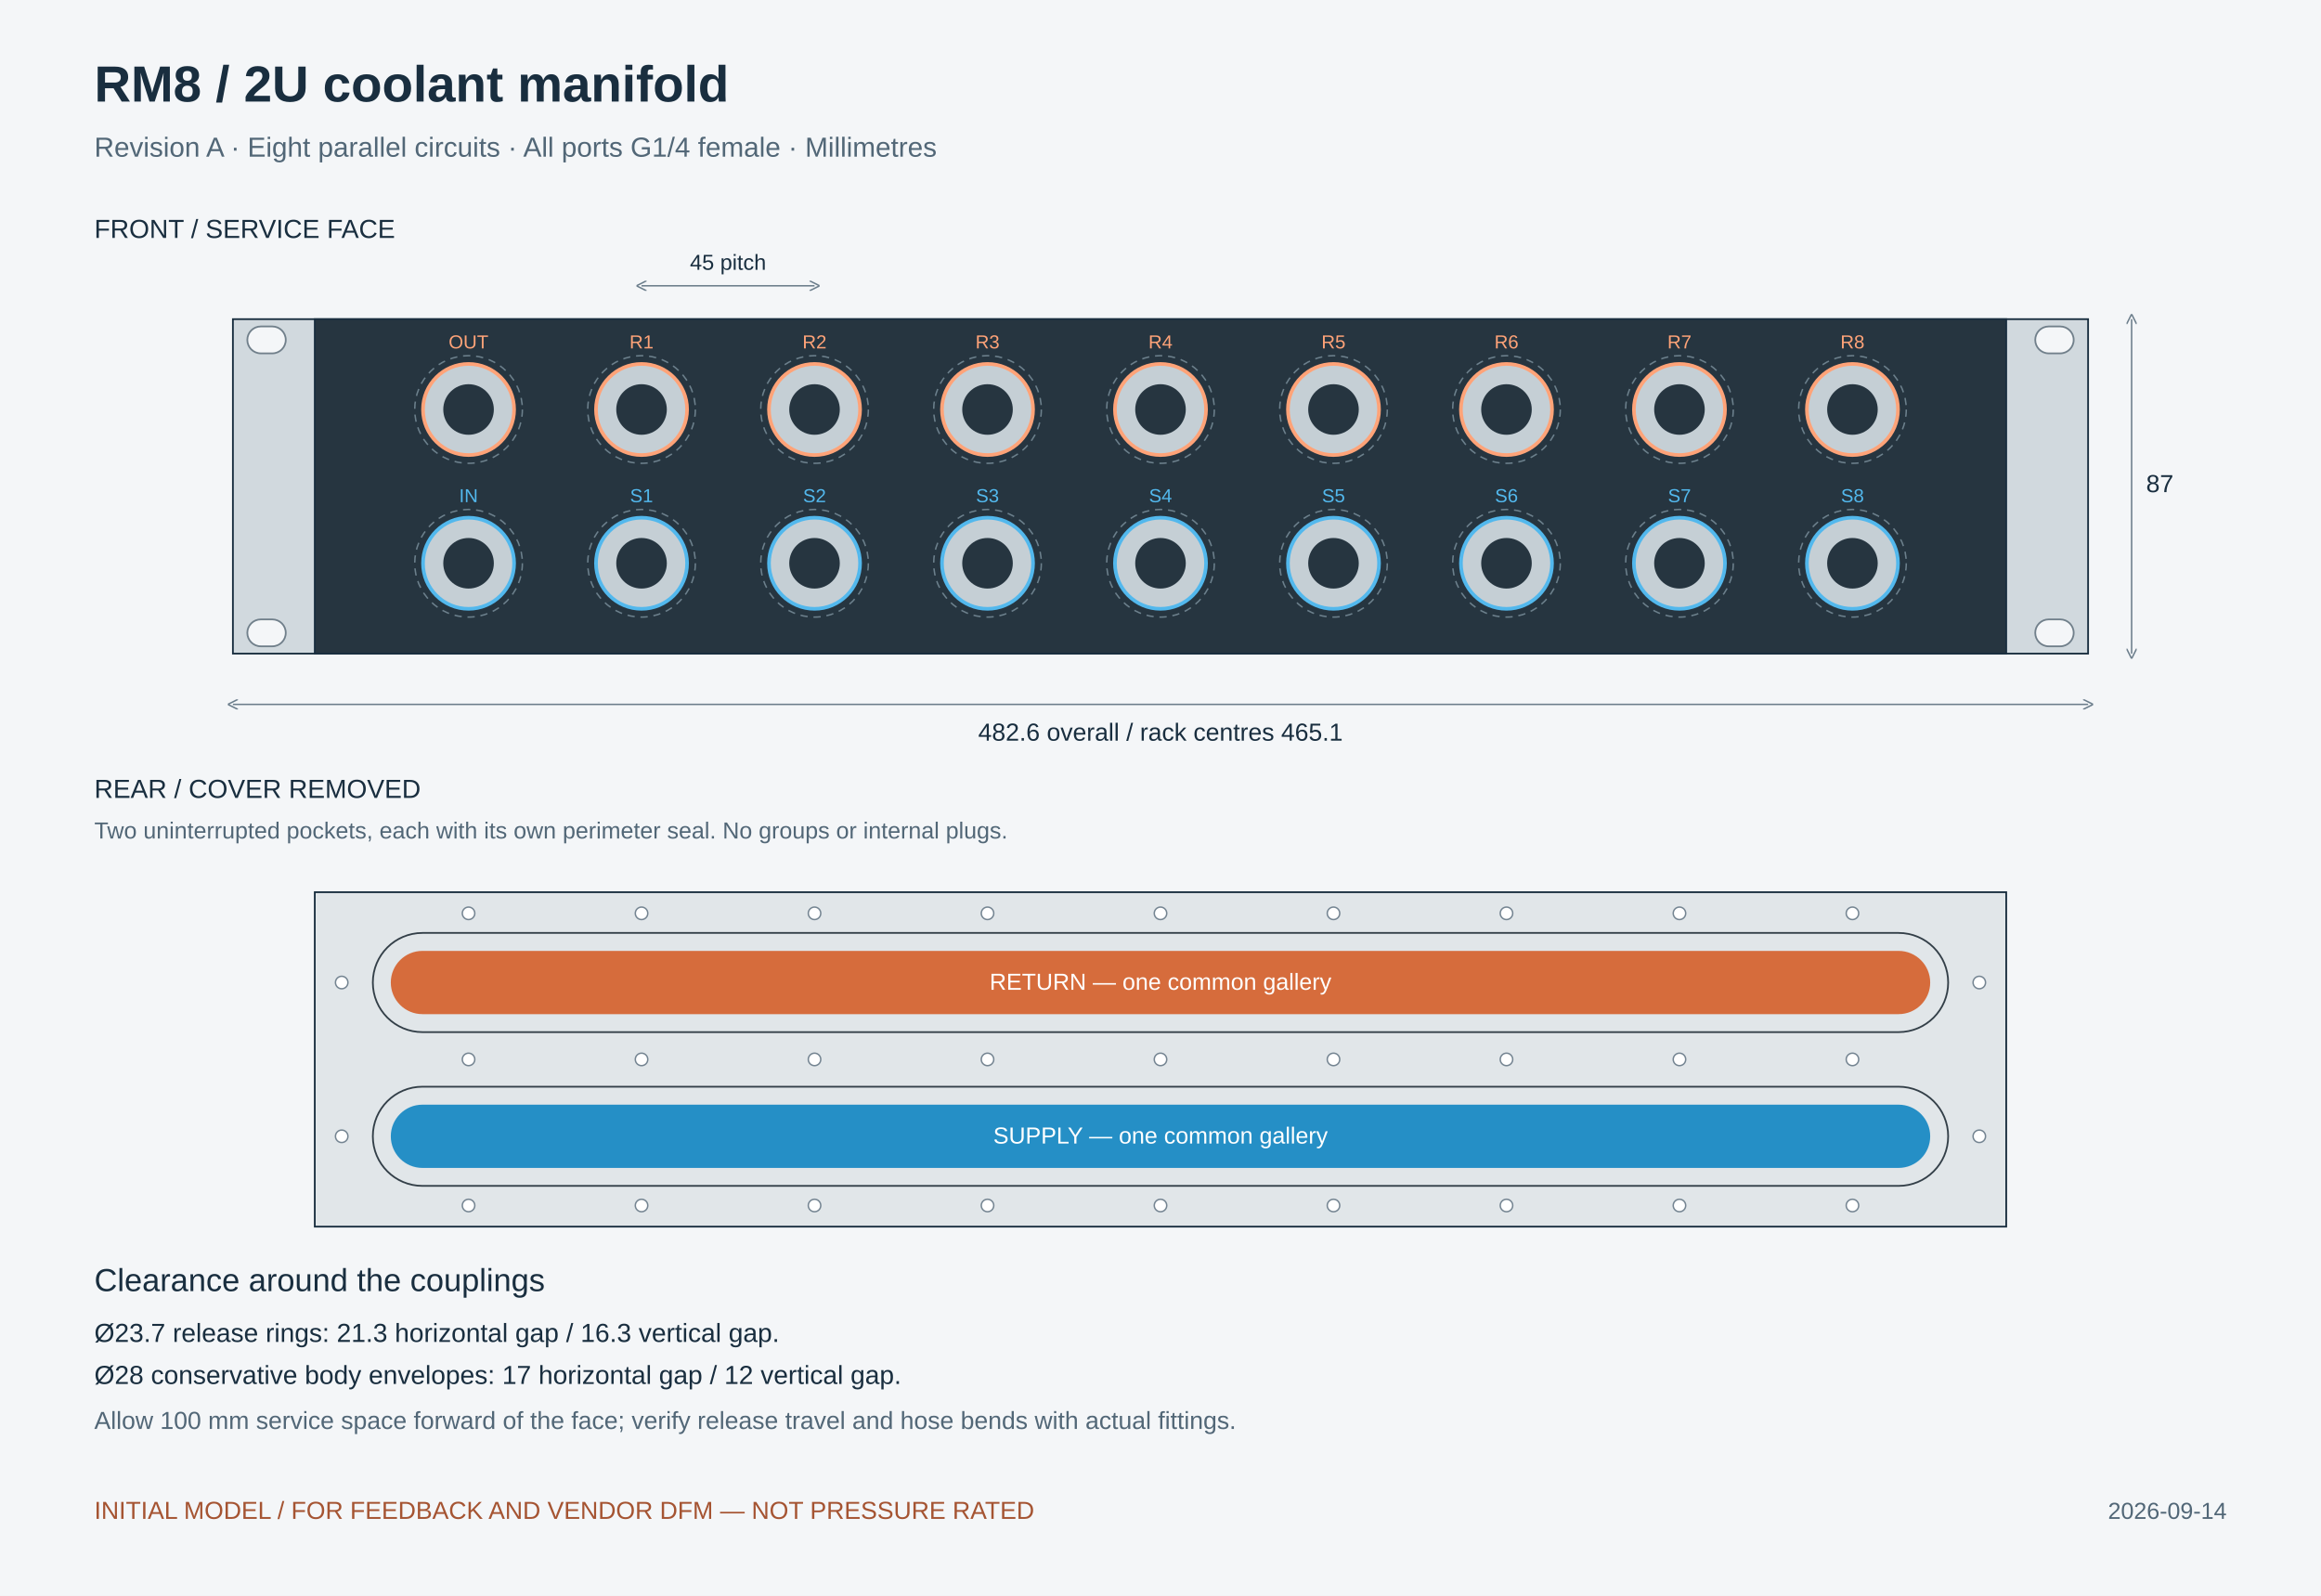
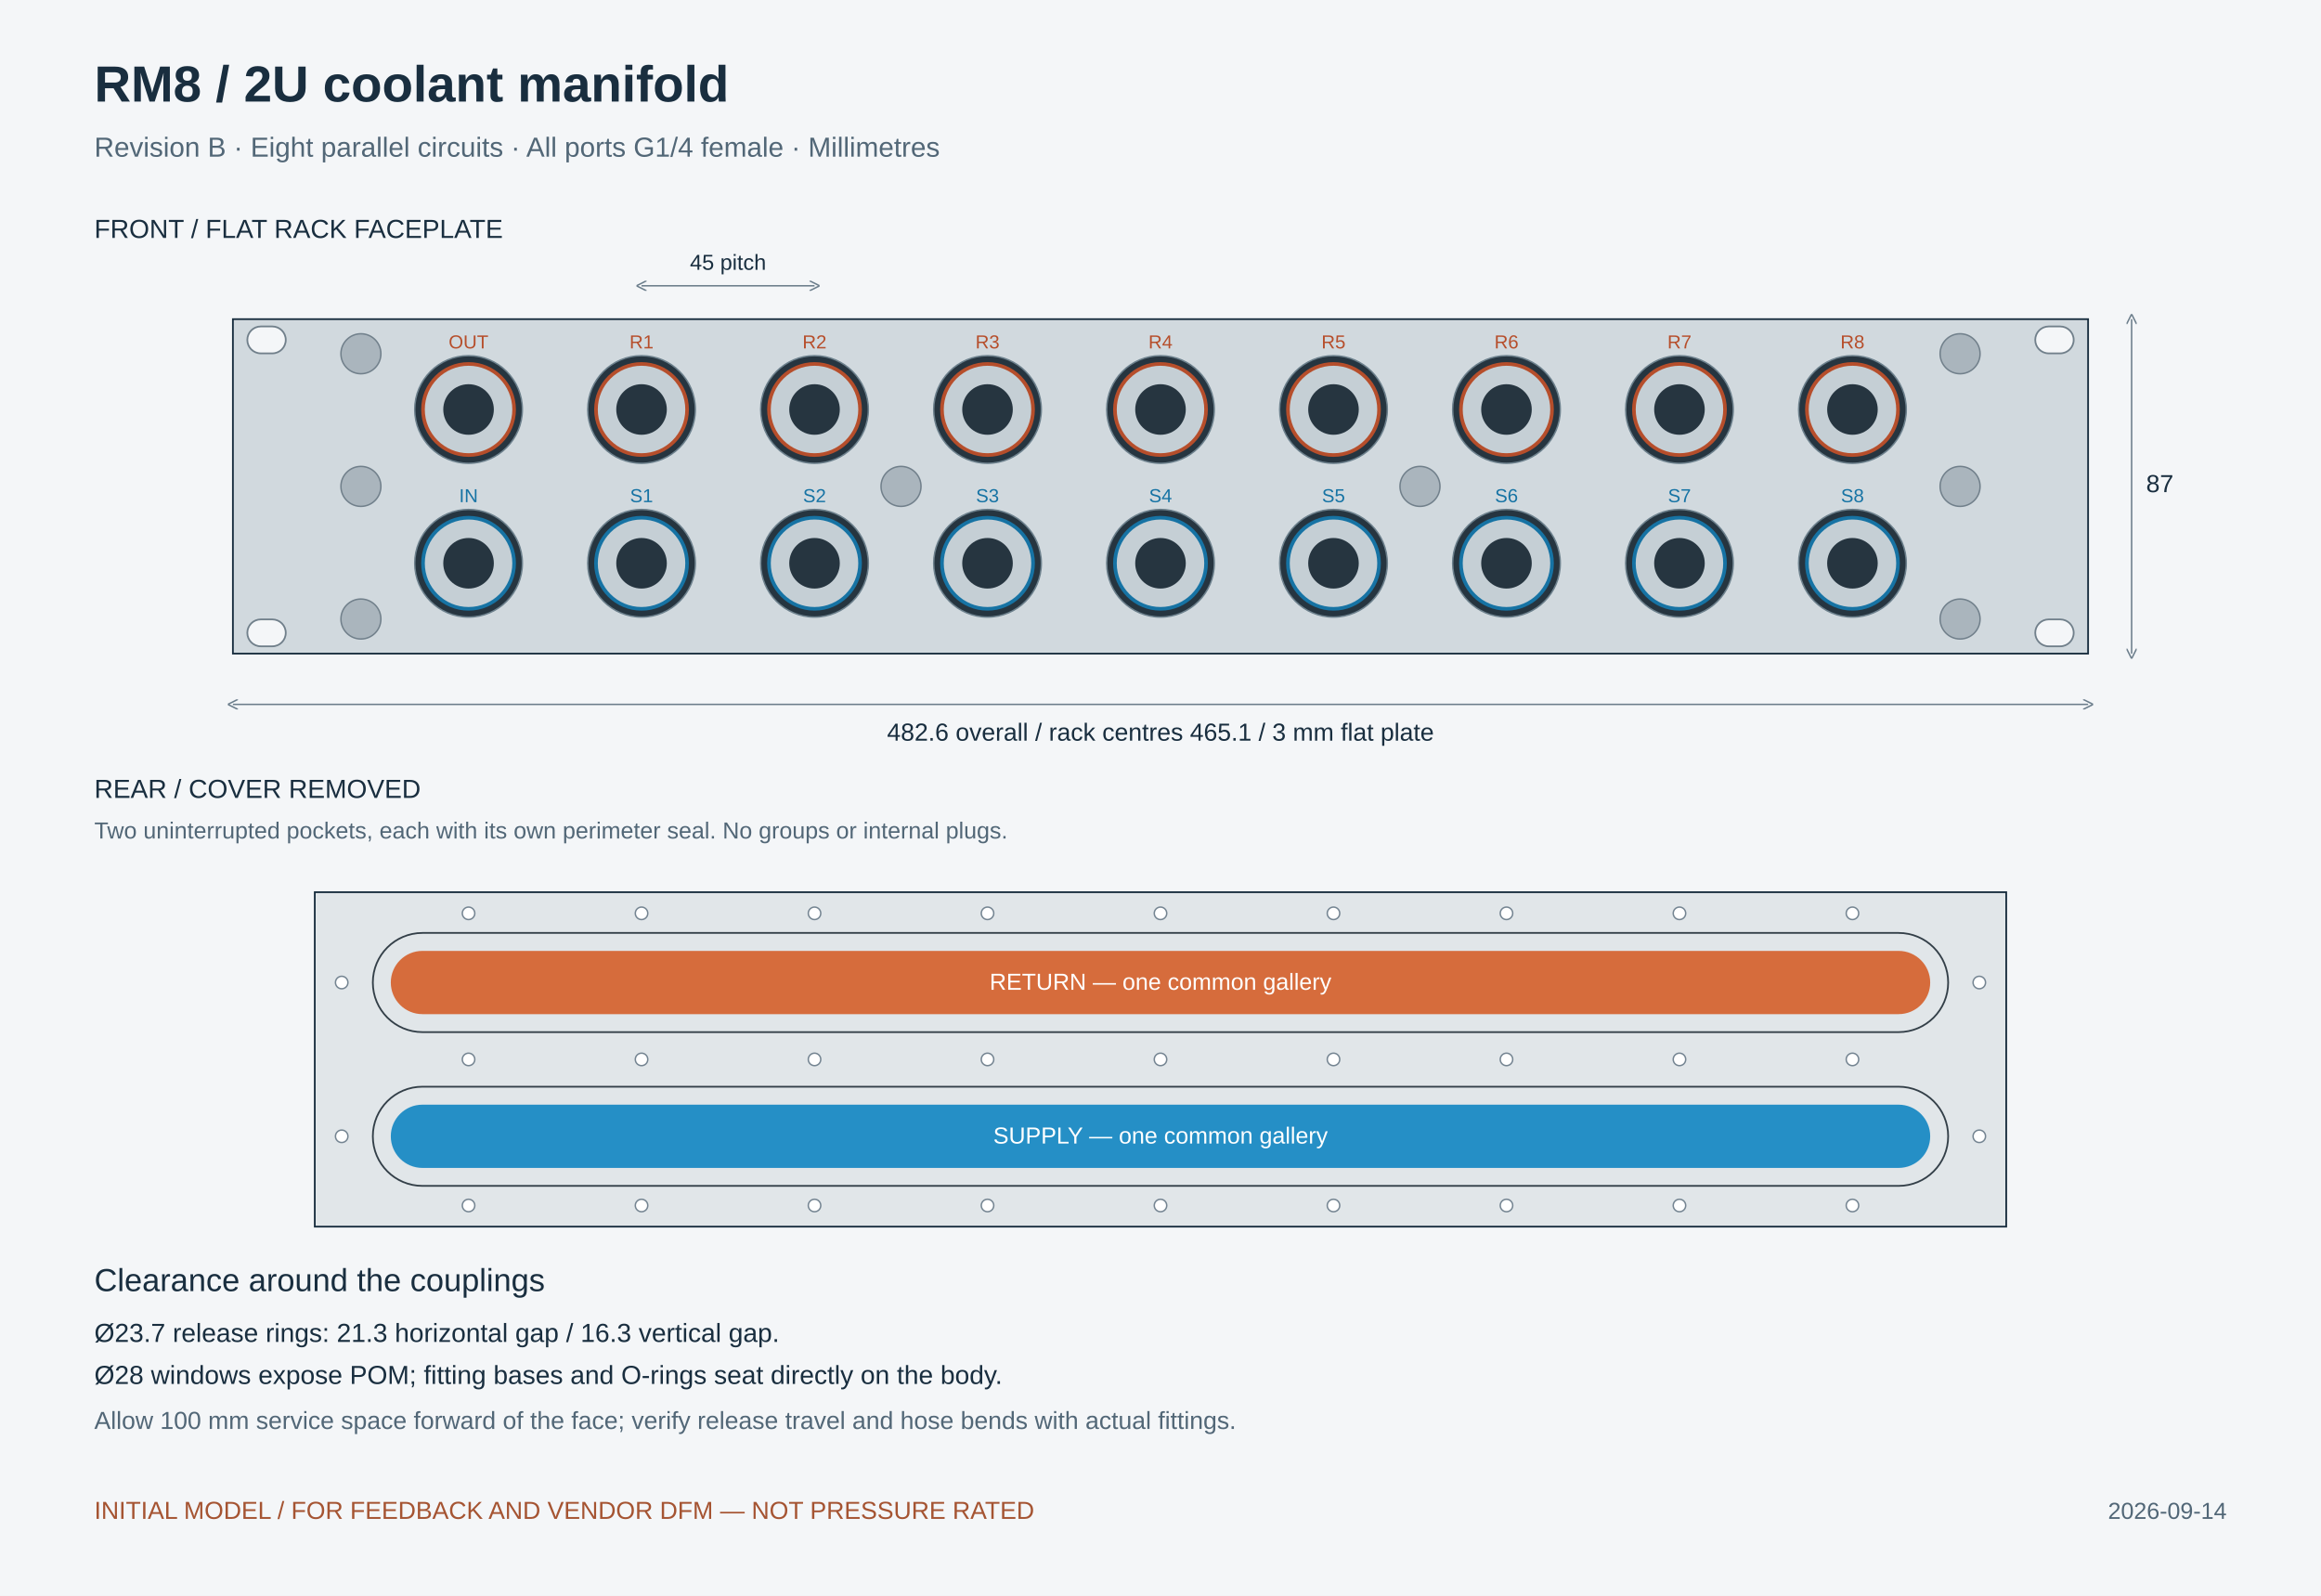
<svg xmlns="http://www.w3.org/2000/svg" width="1600" height="1100" viewBox="0 0 1600 1100">
  <defs>
    <marker id="arrow" markerWidth="7" markerHeight="7" refX="3.5" refY="3.5" orient="auto-start-reverse">
      <path d="M0 0 L7 3.5 L0 7" fill="none" stroke="#6b7d8b" />
    </marker>
  </defs>
  <rect width="1600" height="1100" fill="#f4f6f8" />
  <g font-family="Arial,sans-serif" fill="#192e3f">
    <text x="65" y="70" font-size="35" font-weight="bold">RM8 / 2U coolant manifold</text>
-     <text x="65" y="108" font-size="19" fill="#526777">Revision A · Eight parallel circuits · All ports G1/4 female · Millimetres</text>
-     <text x="65" y="164" font-size="18" fill="#192e3f" text-anchor="start">FRONT / SERVICE FACE</text>
+     <text x="65" y="108" font-size="19" fill="#526777">Revision B · Eight parallel circuits · All ports G1/4 female · Millimetres</text>
+     <text x="65" y="164" font-size="18" fill="#192e3f" text-anchor="start">FRONT / FLAT RACK FACEPLATE</text>
    <rect x="160.555" y="220" width="1278.89" height="230.55" rx="0" fill="#d1d9de" stroke="#192e3f" stroke-width="1.2" />
-     <rect x="217.0" y="220" width="1166.0" height="230.55" rx="0" fill="#263540" stroke="#192e3f" stroke-width="1.2" />
-     <circle cx="323.0" cy="388.275" r="37.1" fill="none" stroke="#6c808c" stroke-dasharray="5 4" />
-     <circle cx="323.0" cy="388.275" r="31.402" fill="#c5cfd5" stroke="#52b8ed" stroke-width="2.5" />
+     <circle cx="323.0" cy="388.275" r="37.1" fill="#263540" stroke="#6c808c" />
+     <circle cx="323.0" cy="388.275" r="31.402" fill="#c5cfd5" stroke="#1673a4" stroke-width="2.5" />
    <circle cx="323.0" cy="388.275" r="17.433" fill="#263540" />
-     <text x="323.0" y="346.175" font-size="13" fill="#52b8ed" text-anchor="middle">IN</text>
-     <circle cx="442.25" cy="388.275" r="37.1" fill="none" stroke="#6c808c" stroke-dasharray="5 4" />
-     <circle cx="442.25" cy="388.275" r="31.402" fill="#c5cfd5" stroke="#52b8ed" stroke-width="2.5" />
+     <text x="323.0" y="346.175" font-size="13" fill="#1673a4" text-anchor="middle">IN</text>
+     <circle cx="442.25" cy="388.275" r="37.1" fill="#263540" stroke="#6c808c" />
+     <circle cx="442.25" cy="388.275" r="31.402" fill="#c5cfd5" stroke="#1673a4" stroke-width="2.5" />
    <circle cx="442.25" cy="388.275" r="17.433" fill="#263540" />
-     <text x="442.25" y="346.175" font-size="13" fill="#52b8ed" text-anchor="middle">S1</text>
-     <circle cx="561.5" cy="388.275" r="37.1" fill="none" stroke="#6c808c" stroke-dasharray="5 4" />
-     <circle cx="561.5" cy="388.275" r="31.402" fill="#c5cfd5" stroke="#52b8ed" stroke-width="2.5" />
+     <text x="442.25" y="346.175" font-size="13" fill="#1673a4" text-anchor="middle">S1</text>
+     <circle cx="561.5" cy="388.275" r="37.1" fill="#263540" stroke="#6c808c" />
+     <circle cx="561.5" cy="388.275" r="31.402" fill="#c5cfd5" stroke="#1673a4" stroke-width="2.5" />
    <circle cx="561.5" cy="388.275" r="17.433" fill="#263540" />
-     <text x="561.5" y="346.175" font-size="13" fill="#52b8ed" text-anchor="middle">S2</text>
-     <circle cx="680.75" cy="388.275" r="37.1" fill="none" stroke="#6c808c" stroke-dasharray="5 4" />
-     <circle cx="680.75" cy="388.275" r="31.402" fill="#c5cfd5" stroke="#52b8ed" stroke-width="2.5" />
+     <text x="561.5" y="346.175" font-size="13" fill="#1673a4" text-anchor="middle">S2</text>
+     <circle cx="680.75" cy="388.275" r="37.1" fill="#263540" stroke="#6c808c" />
+     <circle cx="680.75" cy="388.275" r="31.402" fill="#c5cfd5" stroke="#1673a4" stroke-width="2.5" />
    <circle cx="680.75" cy="388.275" r="17.433" fill="#263540" />
-     <text x="680.75" y="346.175" font-size="13" fill="#52b8ed" text-anchor="middle">S3</text>
-     <circle cx="800.0" cy="388.275" r="37.1" fill="none" stroke="#6c808c" stroke-dasharray="5 4" />
-     <circle cx="800.0" cy="388.275" r="31.402" fill="#c5cfd5" stroke="#52b8ed" stroke-width="2.5" />
+     <text x="680.75" y="346.175" font-size="13" fill="#1673a4" text-anchor="middle">S3</text>
+     <circle cx="800.0" cy="388.275" r="37.1" fill="#263540" stroke="#6c808c" />
+     <circle cx="800.0" cy="388.275" r="31.402" fill="#c5cfd5" stroke="#1673a4" stroke-width="2.5" />
    <circle cx="800.0" cy="388.275" r="17.433" fill="#263540" />
-     <text x="800.0" y="346.175" font-size="13" fill="#52b8ed" text-anchor="middle">S4</text>
-     <circle cx="919.25" cy="388.275" r="37.1" fill="none" stroke="#6c808c" stroke-dasharray="5 4" />
-     <circle cx="919.25" cy="388.275" r="31.402" fill="#c5cfd5" stroke="#52b8ed" stroke-width="2.5" />
+     <text x="800.0" y="346.175" font-size="13" fill="#1673a4" text-anchor="middle">S4</text>
+     <circle cx="919.25" cy="388.275" r="37.1" fill="#263540" stroke="#6c808c" />
+     <circle cx="919.25" cy="388.275" r="31.402" fill="#c5cfd5" stroke="#1673a4" stroke-width="2.5" />
    <circle cx="919.25" cy="388.275" r="17.433" fill="#263540" />
-     <text x="919.25" y="346.175" font-size="13" fill="#52b8ed" text-anchor="middle">S5</text>
-     <circle cx="1038.5" cy="388.275" r="37.1" fill="none" stroke="#6c808c" stroke-dasharray="5 4" />
-     <circle cx="1038.5" cy="388.275" r="31.402" fill="#c5cfd5" stroke="#52b8ed" stroke-width="2.5" />
+     <text x="919.25" y="346.175" font-size="13" fill="#1673a4" text-anchor="middle">S5</text>
+     <circle cx="1038.5" cy="388.275" r="37.1" fill="#263540" stroke="#6c808c" />
+     <circle cx="1038.5" cy="388.275" r="31.402" fill="#c5cfd5" stroke="#1673a4" stroke-width="2.5" />
    <circle cx="1038.5" cy="388.275" r="17.433" fill="#263540" />
-     <text x="1038.5" y="346.175" font-size="13" fill="#52b8ed" text-anchor="middle">S6</text>
-     <circle cx="1157.75" cy="388.275" r="37.1" fill="none" stroke="#6c808c" stroke-dasharray="5 4" />
-     <circle cx="1157.75" cy="388.275" r="31.402" fill="#c5cfd5" stroke="#52b8ed" stroke-width="2.5" />
+     <text x="1038.5" y="346.175" font-size="13" fill="#1673a4" text-anchor="middle">S6</text>
+     <circle cx="1157.75" cy="388.275" r="37.1" fill="#263540" stroke="#6c808c" />
+     <circle cx="1157.75" cy="388.275" r="31.402" fill="#c5cfd5" stroke="#1673a4" stroke-width="2.5" />
    <circle cx="1157.75" cy="388.275" r="17.433" fill="#263540" />
-     <text x="1157.75" y="346.175" font-size="13" fill="#52b8ed" text-anchor="middle">S7</text>
-     <circle cx="1277.0" cy="388.275" r="37.1" fill="none" stroke="#6c808c" stroke-dasharray="5 4" />
-     <circle cx="1277.0" cy="388.275" r="31.402" fill="#c5cfd5" stroke="#52b8ed" stroke-width="2.5" />
+     <text x="1157.75" y="346.175" font-size="13" fill="#1673a4" text-anchor="middle">S7</text>
+     <circle cx="1277.0" cy="388.275" r="37.1" fill="#263540" stroke="#6c808c" />
+     <circle cx="1277.0" cy="388.275" r="31.402" fill="#c5cfd5" stroke="#1673a4" stroke-width="2.5" />
    <circle cx="1277.0" cy="388.275" r="17.433" fill="#263540" />
-     <text x="1277.0" y="346.175" font-size="13" fill="#52b8ed" text-anchor="middle">S8</text>
-     <circle cx="323.0" cy="282.275" r="37.1" fill="none" stroke="#6c808c" stroke-dasharray="5 4" />
-     <circle cx="323.0" cy="282.275" r="31.402" fill="#c5cfd5" stroke="#ffa378" stroke-width="2.5" />
+     <text x="1277.0" y="346.175" font-size="13" fill="#1673a4" text-anchor="middle">S8</text>
+     <circle cx="323.0" cy="282.275" r="37.1" fill="#263540" stroke="#6c808c" />
+     <circle cx="323.0" cy="282.275" r="31.402" fill="#c5cfd5" stroke="#b64e2b" stroke-width="2.5" />
    <circle cx="323.0" cy="282.275" r="17.433" fill="#263540" />
-     <text x="323.0" y="240.175" font-size="13" fill="#ffa378" text-anchor="middle">OUT</text>
-     <circle cx="442.25" cy="282.275" r="37.1" fill="none" stroke="#6c808c" stroke-dasharray="5 4" />
-     <circle cx="442.25" cy="282.275" r="31.402" fill="#c5cfd5" stroke="#ffa378" stroke-width="2.5" />
+     <text x="323.0" y="240.175" font-size="13" fill="#b64e2b" text-anchor="middle">OUT</text>
+     <circle cx="442.25" cy="282.275" r="37.1" fill="#263540" stroke="#6c808c" />
+     <circle cx="442.25" cy="282.275" r="31.402" fill="#c5cfd5" stroke="#b64e2b" stroke-width="2.5" />
    <circle cx="442.25" cy="282.275" r="17.433" fill="#263540" />
-     <text x="442.25" y="240.175" font-size="13" fill="#ffa378" text-anchor="middle">R1</text>
-     <circle cx="561.5" cy="282.275" r="37.1" fill="none" stroke="#6c808c" stroke-dasharray="5 4" />
-     <circle cx="561.5" cy="282.275" r="31.402" fill="#c5cfd5" stroke="#ffa378" stroke-width="2.5" />
+     <text x="442.25" y="240.175" font-size="13" fill="#b64e2b" text-anchor="middle">R1</text>
+     <circle cx="561.5" cy="282.275" r="37.1" fill="#263540" stroke="#6c808c" />
+     <circle cx="561.5" cy="282.275" r="31.402" fill="#c5cfd5" stroke="#b64e2b" stroke-width="2.5" />
    <circle cx="561.5" cy="282.275" r="17.433" fill="#263540" />
-     <text x="561.5" y="240.175" font-size="13" fill="#ffa378" text-anchor="middle">R2</text>
-     <circle cx="680.75" cy="282.275" r="37.1" fill="none" stroke="#6c808c" stroke-dasharray="5 4" />
-     <circle cx="680.75" cy="282.275" r="31.402" fill="#c5cfd5" stroke="#ffa378" stroke-width="2.5" />
+     <text x="561.5" y="240.175" font-size="13" fill="#b64e2b" text-anchor="middle">R2</text>
+     <circle cx="680.75" cy="282.275" r="37.1" fill="#263540" stroke="#6c808c" />
+     <circle cx="680.75" cy="282.275" r="31.402" fill="#c5cfd5" stroke="#b64e2b" stroke-width="2.5" />
    <circle cx="680.75" cy="282.275" r="17.433" fill="#263540" />
-     <text x="680.75" y="240.175" font-size="13" fill="#ffa378" text-anchor="middle">R3</text>
-     <circle cx="800.0" cy="282.275" r="37.1" fill="none" stroke="#6c808c" stroke-dasharray="5 4" />
-     <circle cx="800.0" cy="282.275" r="31.402" fill="#c5cfd5" stroke="#ffa378" stroke-width="2.5" />
+     <text x="680.75" y="240.175" font-size="13" fill="#b64e2b" text-anchor="middle">R3</text>
+     <circle cx="800.0" cy="282.275" r="37.1" fill="#263540" stroke="#6c808c" />
+     <circle cx="800.0" cy="282.275" r="31.402" fill="#c5cfd5" stroke="#b64e2b" stroke-width="2.5" />
    <circle cx="800.0" cy="282.275" r="17.433" fill="#263540" />
-     <text x="800.0" y="240.175" font-size="13" fill="#ffa378" text-anchor="middle">R4</text>
-     <circle cx="919.25" cy="282.275" r="37.1" fill="none" stroke="#6c808c" stroke-dasharray="5 4" />
-     <circle cx="919.25" cy="282.275" r="31.402" fill="#c5cfd5" stroke="#ffa378" stroke-width="2.5" />
+     <text x="800.0" y="240.175" font-size="13" fill="#b64e2b" text-anchor="middle">R4</text>
+     <circle cx="919.25" cy="282.275" r="37.1" fill="#263540" stroke="#6c808c" />
+     <circle cx="919.25" cy="282.275" r="31.402" fill="#c5cfd5" stroke="#b64e2b" stroke-width="2.5" />
    <circle cx="919.25" cy="282.275" r="17.433" fill="#263540" />
-     <text x="919.25" y="240.175" font-size="13" fill="#ffa378" text-anchor="middle">R5</text>
-     <circle cx="1038.5" cy="282.275" r="37.1" fill="none" stroke="#6c808c" stroke-dasharray="5 4" />
-     <circle cx="1038.5" cy="282.275" r="31.402" fill="#c5cfd5" stroke="#ffa378" stroke-width="2.5" />
+     <text x="919.25" y="240.175" font-size="13" fill="#b64e2b" text-anchor="middle">R5</text>
+     <circle cx="1038.5" cy="282.275" r="37.1" fill="#263540" stroke="#6c808c" />
+     <circle cx="1038.5" cy="282.275" r="31.402" fill="#c5cfd5" stroke="#b64e2b" stroke-width="2.5" />
    <circle cx="1038.5" cy="282.275" r="17.433" fill="#263540" />
-     <text x="1038.5" y="240.175" font-size="13" fill="#ffa378" text-anchor="middle">R6</text>
-     <circle cx="1157.75" cy="282.275" r="37.1" fill="none" stroke="#6c808c" stroke-dasharray="5 4" />
-     <circle cx="1157.75" cy="282.275" r="31.402" fill="#c5cfd5" stroke="#ffa378" stroke-width="2.5" />
+     <text x="1038.5" y="240.175" font-size="13" fill="#b64e2b" text-anchor="middle">R6</text>
+     <circle cx="1157.75" cy="282.275" r="37.1" fill="#263540" stroke="#6c808c" />
+     <circle cx="1157.75" cy="282.275" r="31.402" fill="#c5cfd5" stroke="#b64e2b" stroke-width="2.5" />
    <circle cx="1157.75" cy="282.275" r="17.433" fill="#263540" />
-     <text x="1157.75" y="240.175" font-size="13" fill="#ffa378" text-anchor="middle">R7</text>
-     <circle cx="1277.0" cy="282.275" r="37.1" fill="none" stroke="#6c808c" stroke-dasharray="5 4" />
-     <circle cx="1277.0" cy="282.275" r="31.402" fill="#c5cfd5" stroke="#ffa378" stroke-width="2.5" />
+     <text x="1157.75" y="240.175" font-size="13" fill="#b64e2b" text-anchor="middle">R7</text>
+     <circle cx="1277.0" cy="282.275" r="37.1" fill="#263540" stroke="#6c808c" />
+     <circle cx="1277.0" cy="282.275" r="31.402" fill="#c5cfd5" stroke="#b64e2b" stroke-width="2.5" />
    <circle cx="1277.0" cy="282.275" r="17.433" fill="#263540" />
-     <text x="1277.0" y="240.175" font-size="13" fill="#ffa378" text-anchor="middle">R8</text>
+     <text x="1277.0" y="240.175" font-size="13" fill="#b64e2b" text-anchor="middle">R8</text>
+     <circle cx="248.8" cy="426.7" r="13.78" fill="#aab5bd" stroke="#71808b" />
+     <circle cx="248.8" cy="335.275" r="13.78" fill="#aab5bd" stroke="#71808b" />
+     <circle cx="248.8" cy="243.85" r="13.78" fill="#aab5bd" stroke="#71808b" />
+     <circle cx="1351.2" cy="426.7" r="13.78" fill="#aab5bd" stroke="#71808b" />
+     <circle cx="1351.2" cy="335.275" r="13.78" fill="#aab5bd" stroke="#71808b" />
+     <circle cx="1351.2" cy="243.85" r="13.78" fill="#aab5bd" stroke="#71808b" />
+     <circle cx="621.125" cy="335.275" r="13.78" fill="#aab5bd" stroke="#71808b" />
+     <circle cx="978.875" cy="335.275" r="13.78" fill="#aab5bd" stroke="#71808b" />
    <rect x="170.492" y="426.965" width="26.5" height="18.55" rx="9.275" fill="#f4f6f8" stroke="#71808b" stroke-width="1.2" />
    <rect x="170.492" y="225.035" width="26.5" height="18.55" rx="9.275" fill="#f4f6f8" stroke="#71808b" stroke-width="1.2" />
    <rect x="1403.008" y="426.965" width="26.5" height="18.55" rx="9.275" fill="#f4f6f8" stroke="#71808b" stroke-width="1.2" />
    <rect x="1403.008" y="225.035" width="26.5" height="18.55" rx="9.275" fill="#f4f6f8" stroke="#71808b" stroke-width="1.2" />
    <line x1="160.555" y1="485.55" x2="1439.445" y2="485.55" stroke="#6b7d8b" stroke-width="1" stroke-dasharray="" marker-start="url(#arrow)" marker-end="url(#arrow)" />
-     <text x="800" y="510.55" font-size="17" fill="#192e3f" text-anchor="middle">482.6 overall / rack centres 465.1</text>
+     <text x="800" y="510.55" font-size="17" fill="#192e3f" text-anchor="middle">482.6 overall / rack centres 465.1 / 3 mm flat plate</text>
    <line x1="1469.445" y1="220" x2="1469.445" y2="450.55" stroke="#6b7d8b" stroke-width="1" stroke-dasharray="" marker-start="url(#arrow)" marker-end="url(#arrow)" />
    <text x="1479.445" y="339.25" font-size="17" fill="#192e3f" text-anchor="start">87</text>
    <line x1="442.25" y1="197" x2="561.5" y2="197" stroke="#6b7d8b" stroke-width="1" stroke-dasharray="" marker-start="url(#arrow)" marker-end="url(#arrow)" />
    <text x="501.875" y="186" font-size="15" fill="#192e3f" text-anchor="middle">45 pitch</text>
    <text x="65" y="550" font-size="18" fill="#192e3f" text-anchor="start">REAR / COVER REMOVED</text>
    <text x="65" y="578" font-size="16" fill="#526777" text-anchor="start">Two uninterrupted pockets, each with its own perimeter seal. No groups or internal plugs.</text>
    <rect x="217.0" y="615" width="1166.0" height="230.55" rx="0" fill="#e1e6e9" stroke="#192e3f" stroke-width="1.2" />
    <rect x="257.015" y="749.09" width="1085.97" height="68.37" rx="34.185" fill="none" stroke="#333f48" stroke-width="1.2" />
    <rect x="270.0" y="762.075" width="1060.0" height="42.4" rx="21.2" fill="#258fc6" stroke="#258fc6" stroke-width="1.2" />
    <text x="800" y="788.275" font-size="16" fill="white" text-anchor="middle">SUPPLY — one common gallery</text>
    <rect x="257.015" y="643.09" width="1085.97" height="68.37" rx="34.185" fill="none" stroke="#333f48" stroke-width="1.2" />
    <rect x="270.0" y="656.075" width="1060.0" height="42.4" rx="21.2" fill="#d66c3c" stroke="#d66c3c" stroke-width="1.2" />
    <text x="800" y="682.275" font-size="16" fill="white" text-anchor="middle">RETURN — one common gallery</text>
    <circle cx="323.0" cy="830.975" r="4.3" fill="white" stroke="#758592" />
    <circle cx="442.25" cy="830.975" r="4.3" fill="white" stroke="#758592" />
    <circle cx="561.5" cy="830.975" r="4.3" fill="white" stroke="#758592" />
    <circle cx="680.75" cy="830.975" r="4.3" fill="white" stroke="#758592" />
    <circle cx="800.0" cy="830.975" r="4.3" fill="white" stroke="#758592" />
    <circle cx="919.25" cy="830.975" r="4.3" fill="white" stroke="#758592" />
    <circle cx="1038.5" cy="830.975" r="4.3" fill="white" stroke="#758592" />
    <circle cx="1157.75" cy="830.975" r="4.3" fill="white" stroke="#758592" />
    <circle cx="1277.0" cy="830.975" r="4.3" fill="white" stroke="#758592" />
    <circle cx="323.0" cy="730.275" r="4.3" fill="white" stroke="#758592" />
    <circle cx="442.25" cy="730.275" r="4.3" fill="white" stroke="#758592" />
    <circle cx="561.5" cy="730.275" r="4.3" fill="white" stroke="#758592" />
    <circle cx="680.75" cy="730.275" r="4.3" fill="white" stroke="#758592" />
    <circle cx="800.0" cy="730.275" r="4.3" fill="white" stroke="#758592" />
    <circle cx="919.25" cy="730.275" r="4.3" fill="white" stroke="#758592" />
    <circle cx="1038.5" cy="730.275" r="4.3" fill="white" stroke="#758592" />
    <circle cx="1157.75" cy="730.275" r="4.3" fill="white" stroke="#758592" />
    <circle cx="1277.0" cy="730.275" r="4.3" fill="white" stroke="#758592" />
    <circle cx="323.0" cy="629.575" r="4.3" fill="white" stroke="#758592" />
    <circle cx="442.25" cy="629.575" r="4.3" fill="white" stroke="#758592" />
    <circle cx="561.5" cy="629.575" r="4.3" fill="white" stroke="#758592" />
    <circle cx="680.75" cy="629.575" r="4.3" fill="white" stroke="#758592" />
    <circle cx="800.0" cy="629.575" r="4.3" fill="white" stroke="#758592" />
    <circle cx="919.25" cy="629.575" r="4.3" fill="white" stroke="#758592" />
    <circle cx="1038.5" cy="629.575" r="4.3" fill="white" stroke="#758592" />
    <circle cx="1157.75" cy="629.575" r="4.3" fill="white" stroke="#758592" />
    <circle cx="1277.0" cy="629.575" r="4.3" fill="white" stroke="#758592" />
    <circle cx="235.55" cy="783.275" r="4.3" fill="white" stroke="#758592" />
    <circle cx="235.55" cy="677.275" r="4.3" fill="white" stroke="#758592" />
    <circle cx="1364.45" cy="783.275" r="4.3" fill="white" stroke="#758592" />
    <circle cx="1364.45" cy="677.275" r="4.3" fill="white" stroke="#758592" />
    <text x="65" y="890" font-size="22" fill="#192e3f" text-anchor="start">Clearance around the couplings</text>
    <text x="65" y="925" font-size="18" fill="#192e3f" text-anchor="start">Ø23.7 release rings: 21.3 horizontal gap / 16.3 vertical gap.</text>
-     <text x="65" y="954" font-size="18" fill="#192e3f" text-anchor="start">Ø28 conservative body envelopes: 17 horizontal gap / 12 vertical gap.</text>
+     <text x="65" y="954" font-size="18" fill="#192e3f" text-anchor="start">Ø28 windows expose POM; fitting bases and O-rings seat directly on the body.</text>
    <text x="65" y="985" font-size="17" fill="#526777" text-anchor="start">Allow 100 mm service space forward of the face; verify release travel and hose bends with actual fittings.</text>
    <text x="65" y="1047" font-size="17" fill="#a55432" text-anchor="start">INITIAL MODEL / FOR FEEDBACK AND VENDOR DFM — NOT PRESSURE RATED</text>
    <text x="1535" y="1047" font-size="16" fill="#526777" text-anchor="end">2026-09-14</text>
  </g>
</svg>
